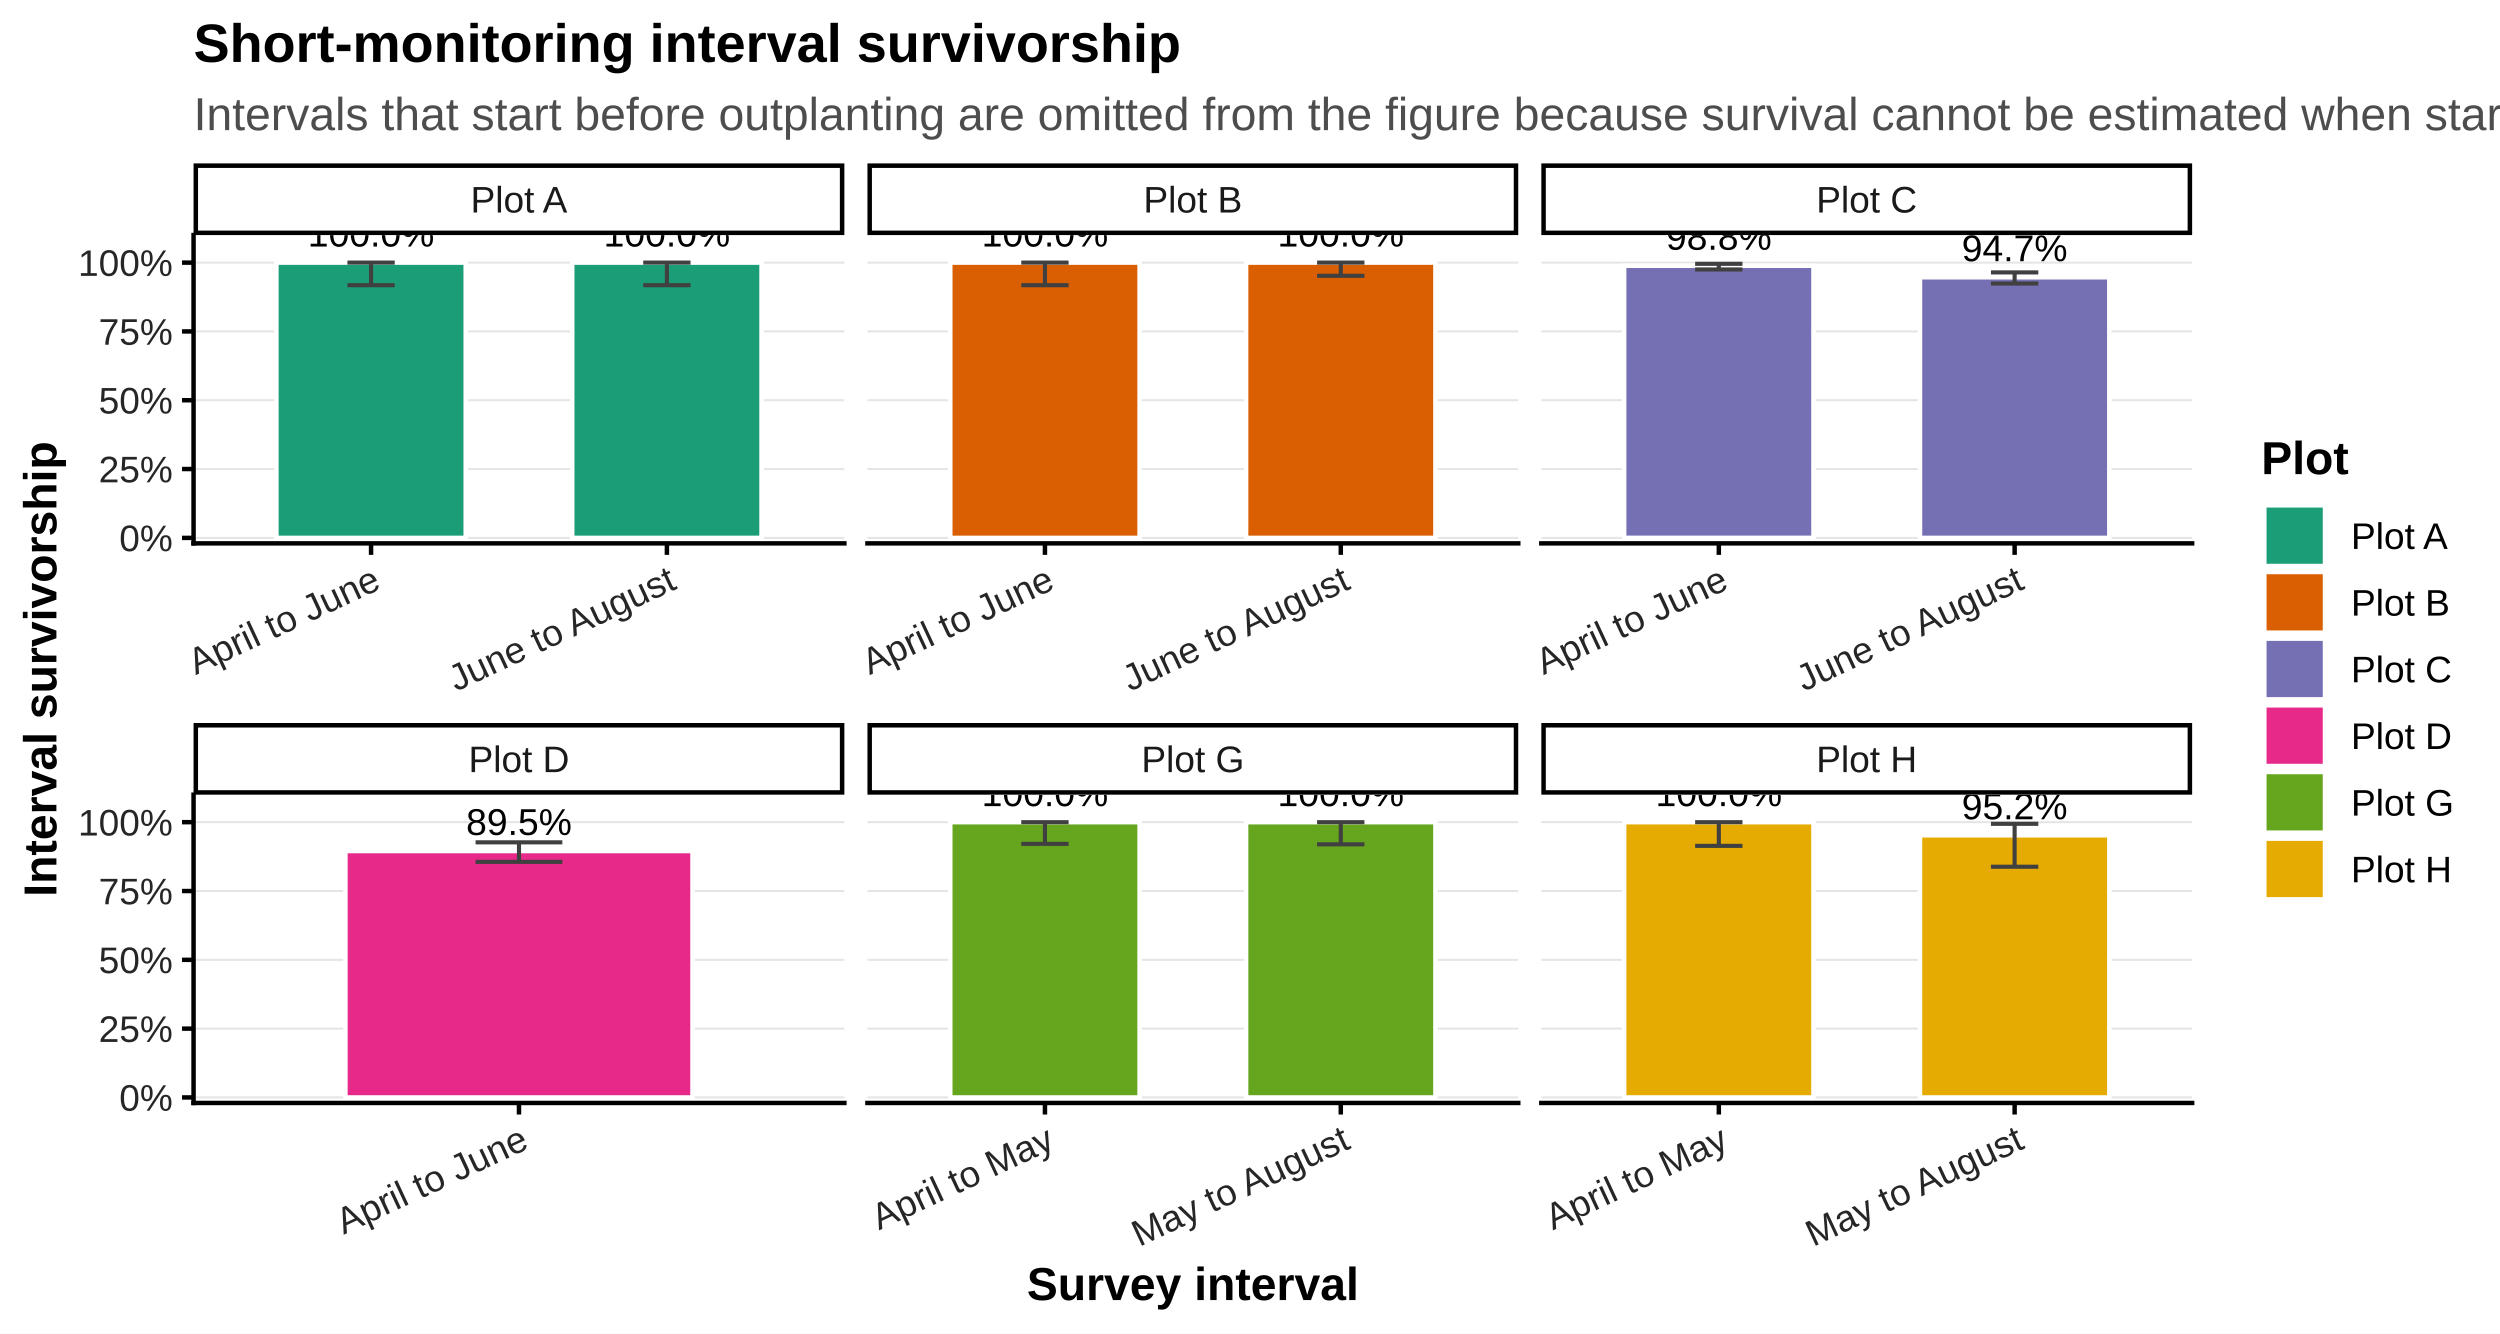
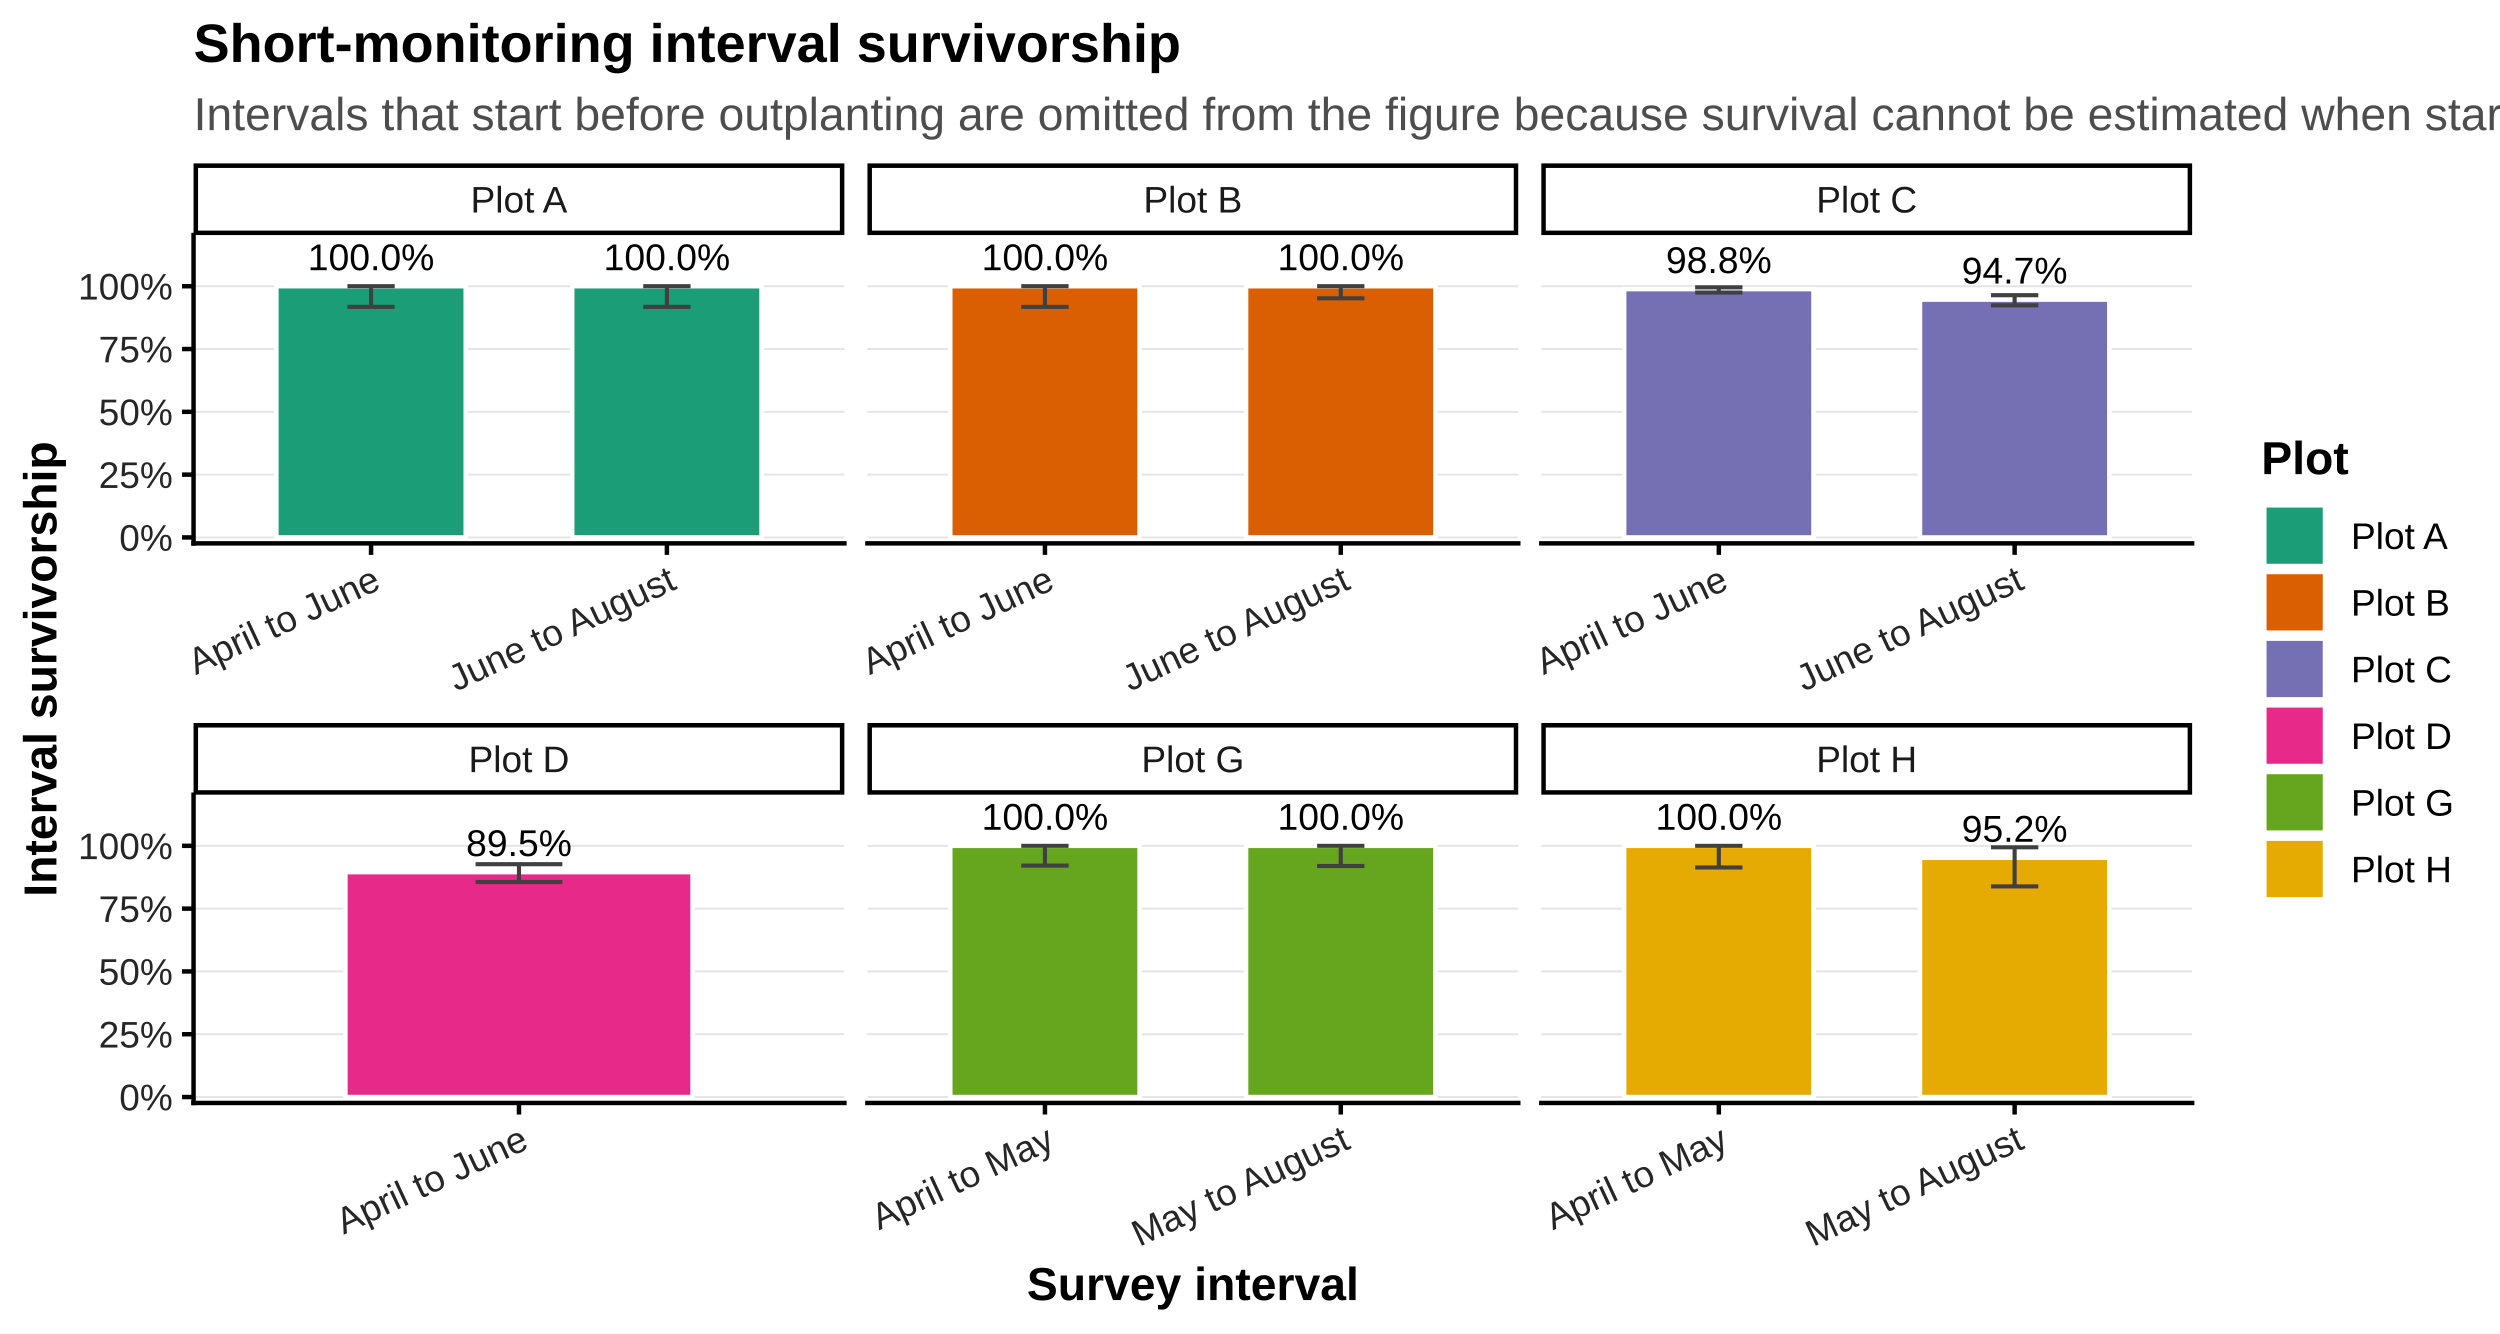
<svg xmlns="http://www.w3.org/2000/svg" class="svglite" width="648.00pt" height="345.60pt" viewBox="0 0 648.00 345.60">
  <defs>
    <style type="text/css">
    .svglite line, .svglite polyline, .svglite polygon, .svglite path, .svglite rect, .svglite circle {
      fill: none;
      stroke: #000000;
      stroke-linecap: round;
      stroke-linejoin: round;
      stroke-miterlimit: 10.00;
    }
    .svglite text {
      white-space: pre;
    }
  </style>
  </defs>
  <rect width="100%" height="100%" style="stroke: none; fill: #FFFFFF;" />
  <defs>
    <clipPath id="cpMC4wMHw2NDguMDB8MC4wMHwzNDUuNjA=">
      <rect x="0.00" y="0.00" width="648.00" height="345.60" />
    </clipPath>
  </defs>
  <g clip-path="url(#cpMC4wMHw2NDguMDB8MC4wMHwzNDUuNjA=)">
    <rect x="0.00" y="0" width="648.00" height="345.60" style="stroke-width: 1.16; stroke: #FFFFFF; fill: #FFFFFF;" />
  </g>
  <defs>
    <clipPath id="cpNTAuMTd8MjE4Ljg2fDYwLjkzfDE0MC44NA==">
      <rect x="50.17" y="60.93" width="168.69" height="79.91" />
    </clipPath>
  </defs>
  <g clip-path="url(#cpNTAuMTd8MjE4Ljg2fDYwLjkzfDE0MC44NA==)">
    <rect x="50.17" y="60.93" width="168.69" height="79.91" style="stroke-width: 1.16; stroke: none; fill: #FFFFFF;" />
-     <polyline points="50.17,139.42 218.86,139.42 " style="stroke-width: 0.53; stroke: #E5E5E5; stroke-linecap: butt;" />
-     <polyline points="50.17,121.58 218.86,121.58 " style="stroke-width: 0.53; stroke: #E5E5E5; stroke-linecap: butt;" />
-     <polyline points="50.17,103.74 218.86,103.74 " style="stroke-width: 0.53; stroke: #E5E5E5; stroke-linecap: butt;" />
-     <polyline points="50.17,85.91 218.86,85.91 " style="stroke-width: 0.53; stroke: #E5E5E5; stroke-linecap: butt;" />
-     <polyline points="50.17,68.07 218.86,68.07 " style="stroke-width: 0.53; stroke: #E5E5E5; stroke-linecap: butt;" />
-     <rect x="71.64" y="68.07" width="49.07" height="71.35" style="stroke-width: 1.16; stroke: #FFFFFF; stroke-linecap: butt; stroke-linejoin: miter; fill: #1B9E77;" />
-     <rect x="148.32" y="68.07" width="49.07" height="71.35" style="stroke-width: 1.16; stroke: #FFFFFF; stroke-linecap: butt; stroke-linejoin: miter; fill: #1B9E77;" />
-     <polyline points="90.05,68.07 102.31,68.07 " style="stroke-width: 1.07; stroke: #404040; stroke-linecap: butt;" />
-     <polyline points="96.18,68.07 96.18,73.93 " style="stroke-width: 1.07; stroke: #404040; stroke-linecap: butt;" />
-     <polyline points="90.05,73.93 102.31,73.93 " style="stroke-width: 1.07; stroke: #404040; stroke-linecap: butt;" />
-     <polyline points="166.72,68.07 178.99,68.07 " style="stroke-width: 1.07; stroke: #404040; stroke-linecap: butt;" />
-     <polyline points="172.86,68.07 172.86,73.93 " style="stroke-width: 1.07; stroke: #404040; stroke-linecap: butt;" />
-     <polyline points="166.72,73.93 178.99,73.93 " style="stroke-width: 1.07; stroke: #404040; stroke-linecap: butt;" />
-     <text x="96.18" y="63.90" text-anchor="middle" style="font-size: 9.67px; font-family: &quot;Arial&quot;;" textLength="32.80px" lengthAdjust="spacingAndGlyphs">100.0%</text>
-     <text x="172.86" y="63.90" text-anchor="middle" style="font-size: 9.67px; font-family: &quot;Arial&quot;;" textLength="32.80px" lengthAdjust="spacingAndGlyphs">100.0%</text>
+     <polyline points="50.17,139.31 218.86,139.31 " style="stroke-width: 0.53; stroke: #E5E5E5; stroke-linecap: butt;" />
+     <polyline points="50.17,123.03 218.86,123.03 " style="stroke-width: 0.53; stroke: #E5E5E5; stroke-linecap: butt;" />
+     <polyline points="50.17,106.75 218.86,106.75 " style="stroke-width: 0.53; stroke: #E5E5E5; stroke-linecap: butt;" />
+     <polyline points="50.17,90.47 218.86,90.47 " style="stroke-width: 0.53; stroke: #E5E5E5; stroke-linecap: butt;" />
+     <polyline points="50.17,74.19 218.86,74.19 " style="stroke-width: 0.53; stroke: #E5E5E5; stroke-linecap: butt;" />
+     <rect x="71.64" y="74.19" width="49.07" height="65.11" style="stroke-width: 1.16; stroke: #FFFFFF; stroke-linecap: butt; stroke-linejoin: miter; fill: #1B9E77;" />
+     <rect x="148.32" y="74.19" width="49.07" height="65.11" style="stroke-width: 1.16; stroke: #FFFFFF; stroke-linecap: butt; stroke-linejoin: miter; fill: #1B9E77;" />
+     <polyline points="90.05,74.19 102.31,74.19 " style="stroke-width: 1.07; stroke: #404040; stroke-linecap: butt;" />
+     <polyline points="96.18,74.19 96.18,79.54 " style="stroke-width: 1.07; stroke: #404040; stroke-linecap: butt;" />
+     <polyline points="90.05,79.54 102.31,79.54 " style="stroke-width: 1.07; stroke: #404040; stroke-linecap: butt;" />
+     <polyline points="166.72,74.19 178.99,74.19 " style="stroke-width: 1.07; stroke: #404040; stroke-linecap: butt;" />
+     <polyline points="172.86,74.19 172.86,79.54 " style="stroke-width: 1.07; stroke: #404040; stroke-linecap: butt;" />
+     <polyline points="166.72,79.54 178.99,79.54 " style="stroke-width: 1.07; stroke: #404040; stroke-linecap: butt;" />
+     <text x="96.18" y="70.03" text-anchor="middle" style="font-size: 9.67px; font-family: &quot;Arial&quot;;" textLength="32.80px" lengthAdjust="spacingAndGlyphs">100.0%</text>
+     <text x="172.86" y="70.03" text-anchor="middle" style="font-size: 9.67px; font-family: &quot;Arial&quot;;" textLength="32.80px" lengthAdjust="spacingAndGlyphs">100.0%</text>
  </g>
  <g clip-path="url(#cpMC4wMHw2NDguMDB8MC4wMHwzNDUuNjA=)">
</g>
  <defs>
    <clipPath id="cpNTAuMTd8MjE4Ljg2fDIwNS45OHwyODUuODk=">
      <rect x="50.17" y="205.98" width="168.69" height="79.91" />
    </clipPath>
  </defs>
  <g clip-path="url(#cpNTAuMTd8MjE4Ljg2fDIwNS45OHwyODUuODk=)">
    <rect x="50.17" y="205.98" width="168.69" height="79.91" style="stroke-width: 1.16; stroke: none; fill: #FFFFFF;" />
-     <polyline points="50.17,284.46 218.86,284.46 " style="stroke-width: 0.53; stroke: #E5E5E5; stroke-linecap: butt;" />
-     <polyline points="50.17,266.62 218.86,266.62 " style="stroke-width: 0.53; stroke: #E5E5E5; stroke-linecap: butt;" />
-     <polyline points="50.17,248.79 218.86,248.79 " style="stroke-width: 0.53; stroke: #E5E5E5; stroke-linecap: butt;" />
-     <polyline points="50.17,230.95 218.86,230.95 " style="stroke-width: 0.53; stroke: #E5E5E5; stroke-linecap: butt;" />
-     <polyline points="50.17,213.11 218.86,213.11 " style="stroke-width: 0.53; stroke: #E5E5E5; stroke-linecap: butt;" />
-     <rect x="89.53" y="220.59" width="89.97" height="63.87" style="stroke-width: 1.16; stroke: #FFFFFF; stroke-linecap: butt; stroke-linejoin: miter; fill: #E7298A;" />
-     <polyline points="123.27,218.34 145.76,218.34 " style="stroke-width: 1.07; stroke: #404040; stroke-linecap: butt;" />
-     <polyline points="134.52,218.34 134.52,223.39 " style="stroke-width: 1.07; stroke: #404040; stroke-linecap: butt;" />
-     <polyline points="123.27,223.39 145.76,223.39 " style="stroke-width: 1.07; stroke: #404040; stroke-linecap: butt;" />
-     <text x="134.52" y="216.42" text-anchor="middle" style="font-size: 9.67px; font-family: &quot;Arial&quot;;" textLength="27.42px" lengthAdjust="spacingAndGlyphs">89.5%</text>
+     <polyline points="50.17,284.35 218.86,284.35 " style="stroke-width: 0.53; stroke: #E5E5E5; stroke-linecap: butt;" />
+     <polyline points="50.17,268.07 218.86,268.07 " style="stroke-width: 0.53; stroke: #E5E5E5; stroke-linecap: butt;" />
+     <polyline points="50.17,251.79 218.86,251.79 " style="stroke-width: 0.53; stroke: #E5E5E5; stroke-linecap: butt;" />
+     <polyline points="50.17,235.52 218.86,235.52 " style="stroke-width: 0.53; stroke: #E5E5E5; stroke-linecap: butt;" />
+     <polyline points="50.17,219.24 218.86,219.24 " style="stroke-width: 0.53; stroke: #E5E5E5; stroke-linecap: butt;" />
+     <rect x="89.53" y="226.06" width="89.97" height="58.29" style="stroke-width: 1.16; stroke: #FFFFFF; stroke-linecap: butt; stroke-linejoin: miter; fill: #E7298A;" />
+     <polyline points="123.27,224.00 145.76,224.00 " style="stroke-width: 1.07; stroke: #404040; stroke-linecap: butt;" />
+     <polyline points="134.52,224.00 134.52,228.61 " style="stroke-width: 1.07; stroke: #404040; stroke-linecap: butt;" />
+     <polyline points="123.27,228.61 145.76,228.61 " style="stroke-width: 1.07; stroke: #404040; stroke-linecap: butt;" />
+     <text x="134.52" y="221.89" text-anchor="middle" style="font-size: 9.67px; font-family: &quot;Arial&quot;;" textLength="27.42px" lengthAdjust="spacingAndGlyphs">89.5%</text>
  </g>
  <g clip-path="url(#cpMC4wMHw2NDguMDB8MC4wMHwzNDUuNjA=)">
</g>
  <defs>
    <clipPath id="cpMjI0Ljg0fDM5My41M3w2MC45M3wxNDAuODQ=">
      <rect x="224.84" y="60.93" width="168.69" height="79.91" />
    </clipPath>
  </defs>
  <g clip-path="url(#cpMjI0Ljg0fDM5My41M3w2MC45M3wxNDAuODQ=)">
    <rect x="224.84" y="60.93" width="168.69" height="79.91" style="stroke-width: 1.16; stroke: none; fill: #FFFFFF;" />
-     <polyline points="224.84,139.42 393.53,139.42 " style="stroke-width: 0.53; stroke: #E5E5E5; stroke-linecap: butt;" />
-     <polyline points="224.84,121.58 393.53,121.58 " style="stroke-width: 0.53; stroke: #E5E5E5; stroke-linecap: butt;" />
-     <polyline points="224.84,103.74 393.53,103.74 " style="stroke-width: 0.53; stroke: #E5E5E5; stroke-linecap: butt;" />
-     <polyline points="224.84,85.91 393.53,85.91 " style="stroke-width: 0.53; stroke: #E5E5E5; stroke-linecap: butt;" />
-     <polyline points="224.84,68.07 393.53,68.07 " style="stroke-width: 0.53; stroke: #E5E5E5; stroke-linecap: butt;" />
-     <rect x="246.31" y="68.07" width="49.07" height="71.35" style="stroke-width: 1.16; stroke: #FFFFFF; stroke-linecap: butt; stroke-linejoin: miter; fill: #D95F02;" />
-     <rect x="322.99" y="68.07" width="49.07" height="71.35" style="stroke-width: 1.16; stroke: #FFFFFF; stroke-linecap: butt; stroke-linejoin: miter; fill: #D95F02;" />
-     <polyline points="264.71,68.07 276.98,68.07 " style="stroke-width: 1.07; stroke: #404040; stroke-linecap: butt;" />
-     <polyline points="270.85,68.07 270.85,73.93 " style="stroke-width: 1.07; stroke: #404040; stroke-linecap: butt;" />
-     <polyline points="264.71,73.93 276.98,73.93 " style="stroke-width: 1.07; stroke: #404040; stroke-linecap: butt;" />
-     <polyline points="341.39,68.07 353.66,68.07 " style="stroke-width: 1.07; stroke: #404040; stroke-linecap: butt;" />
-     <polyline points="347.53,68.07 347.53,71.49 " style="stroke-width: 1.07; stroke: #404040; stroke-linecap: butt;" />
-     <polyline points="341.39,71.49 353.66,71.49 " style="stroke-width: 1.07; stroke: #404040; stroke-linecap: butt;" />
-     <text x="270.85" y="63.90" text-anchor="middle" style="font-size: 9.67px; font-family: &quot;Arial&quot;;" textLength="32.80px" lengthAdjust="spacingAndGlyphs">100.0%</text>
-     <text x="347.53" y="63.90" text-anchor="middle" style="font-size: 9.67px; font-family: &quot;Arial&quot;;" textLength="32.80px" lengthAdjust="spacingAndGlyphs">100.0%</text>
+     <polyline points="224.84,139.31 393.53,139.31 " style="stroke-width: 0.53; stroke: #E5E5E5; stroke-linecap: butt;" />
+     <polyline points="224.84,123.03 393.53,123.03 " style="stroke-width: 0.53; stroke: #E5E5E5; stroke-linecap: butt;" />
+     <polyline points="224.84,106.75 393.53,106.75 " style="stroke-width: 0.53; stroke: #E5E5E5; stroke-linecap: butt;" />
+     <polyline points="224.84,90.47 393.53,90.47 " style="stroke-width: 0.53; stroke: #E5E5E5; stroke-linecap: butt;" />
+     <polyline points="224.84,74.19 393.53,74.19 " style="stroke-width: 0.53; stroke: #E5E5E5; stroke-linecap: butt;" />
+     <rect x="246.31" y="74.19" width="49.07" height="65.11" style="stroke-width: 1.16; stroke: #FFFFFF; stroke-linecap: butt; stroke-linejoin: miter; fill: #D95F02;" />
+     <rect x="322.99" y="74.19" width="49.07" height="65.11" style="stroke-width: 1.16; stroke: #FFFFFF; stroke-linecap: butt; stroke-linejoin: miter; fill: #D95F02;" />
+     <polyline points="264.71,74.19 276.98,74.19 " style="stroke-width: 1.07; stroke: #404040; stroke-linecap: butt;" />
+     <polyline points="270.85,74.19 270.85,79.54 " style="stroke-width: 1.07; stroke: #404040; stroke-linecap: butt;" />
+     <polyline points="264.71,79.54 276.98,79.54 " style="stroke-width: 1.07; stroke: #404040; stroke-linecap: butt;" />
+     <polyline points="341.39,74.19 353.66,74.19 " style="stroke-width: 1.07; stroke: #404040; stroke-linecap: butt;" />
+     <polyline points="347.53,74.19 347.53,77.32 " style="stroke-width: 1.07; stroke: #404040; stroke-linecap: butt;" />
+     <polyline points="341.39,77.32 353.66,77.32 " style="stroke-width: 1.07; stroke: #404040; stroke-linecap: butt;" />
+     <text x="270.85" y="70.03" text-anchor="middle" style="font-size: 9.67px; font-family: &quot;Arial&quot;;" textLength="32.80px" lengthAdjust="spacingAndGlyphs">100.0%</text>
+     <text x="347.53" y="70.03" text-anchor="middle" style="font-size: 9.67px; font-family: &quot;Arial&quot;;" textLength="32.80px" lengthAdjust="spacingAndGlyphs">100.0%</text>
  </g>
  <g clip-path="url(#cpMC4wMHw2NDguMDB8MC4wMHwzNDUuNjA=)">
</g>
  <defs>
    <clipPath id="cpMjI0Ljg0fDM5My41M3wyMDUuOTh8Mjg1Ljg5">
      <rect x="224.84" y="205.98" width="168.69" height="79.91" />
    </clipPath>
  </defs>
  <g clip-path="url(#cpMjI0Ljg0fDM5My41M3wyMDUuOTh8Mjg1Ljg5)">
    <rect x="224.84" y="205.98" width="168.69" height="79.91" style="stroke-width: 1.16; stroke: none; fill: #FFFFFF;" />
-     <polyline points="224.84,284.46 393.53,284.46 " style="stroke-width: 0.53; stroke: #E5E5E5; stroke-linecap: butt;" />
-     <polyline points="224.84,266.62 393.53,266.62 " style="stroke-width: 0.53; stroke: #E5E5E5; stroke-linecap: butt;" />
-     <polyline points="224.84,248.79 393.53,248.79 " style="stroke-width: 0.53; stroke: #E5E5E5; stroke-linecap: butt;" />
-     <polyline points="224.84,230.95 393.53,230.95 " style="stroke-width: 0.53; stroke: #E5E5E5; stroke-linecap: butt;" />
-     <polyline points="224.84,213.11 393.53,213.11 " style="stroke-width: 0.53; stroke: #E5E5E5; stroke-linecap: butt;" />
-     <rect x="246.31" y="213.11" width="49.07" height="71.35" style="stroke-width: 1.16; stroke: #FFFFFF; stroke-linecap: butt; stroke-linejoin: miter; fill: #66A61E;" />
-     <rect x="322.99" y="213.11" width="49.07" height="71.35" style="stroke-width: 1.16; stroke: #FFFFFF; stroke-linecap: butt; stroke-linejoin: miter; fill: #66A61E;" />
-     <polyline points="264.71,213.11 276.98,213.11 " style="stroke-width: 1.07; stroke: #404040; stroke-linecap: butt;" />
-     <polyline points="270.85,213.11 270.85,218.73 " style="stroke-width: 1.07; stroke: #404040; stroke-linecap: butt;" />
-     <polyline points="264.71,218.73 276.98,218.73 " style="stroke-width: 1.07; stroke: #404040; stroke-linecap: butt;" />
-     <polyline points="341.39,213.11 353.66,213.11 " style="stroke-width: 1.07; stroke: #404040; stroke-linecap: butt;" />
-     <polyline points="347.53,213.11 347.53,218.85 " style="stroke-width: 1.07; stroke: #404040; stroke-linecap: butt;" />
-     <polyline points="341.39,218.85 353.66,218.85 " style="stroke-width: 1.07; stroke: #404040; stroke-linecap: butt;" />
-     <text x="270.85" y="208.95" text-anchor="middle" style="font-size: 9.67px; font-family: &quot;Arial&quot;;" textLength="32.80px" lengthAdjust="spacingAndGlyphs">100.0%</text>
-     <text x="347.53" y="208.95" text-anchor="middle" style="font-size: 9.67px; font-family: &quot;Arial&quot;;" textLength="32.80px" lengthAdjust="spacingAndGlyphs">100.0%</text>
+     <polyline points="224.84,284.35 393.53,284.35 " style="stroke-width: 0.53; stroke: #E5E5E5; stroke-linecap: butt;" />
+     <polyline points="224.84,268.07 393.53,268.07 " style="stroke-width: 0.53; stroke: #E5E5E5; stroke-linecap: butt;" />
+     <polyline points="224.84,251.79 393.53,251.79 " style="stroke-width: 0.53; stroke: #E5E5E5; stroke-linecap: butt;" />
+     <polyline points="224.84,235.52 393.53,235.52 " style="stroke-width: 0.53; stroke: #E5E5E5; stroke-linecap: butt;" />
+     <polyline points="224.84,219.24 393.53,219.24 " style="stroke-width: 0.53; stroke: #E5E5E5; stroke-linecap: butt;" />
+     <rect x="246.31" y="219.24" width="49.07" height="65.11" style="stroke-width: 1.16; stroke: #FFFFFF; stroke-linecap: butt; stroke-linejoin: miter; fill: #66A61E;" />
+     <rect x="322.99" y="219.24" width="49.07" height="65.11" style="stroke-width: 1.16; stroke: #FFFFFF; stroke-linecap: butt; stroke-linejoin: miter; fill: #66A61E;" />
+     <polyline points="264.71,219.24 276.98,219.24 " style="stroke-width: 1.07; stroke: #404040; stroke-linecap: butt;" />
+     <polyline points="270.85,219.24 270.85,224.36 " style="stroke-width: 1.07; stroke: #404040; stroke-linecap: butt;" />
+     <polyline points="264.71,224.36 276.98,224.36 " style="stroke-width: 1.07; stroke: #404040; stroke-linecap: butt;" />
+     <polyline points="341.39,219.24 353.66,219.24 " style="stroke-width: 1.07; stroke: #404040; stroke-linecap: butt;" />
+     <polyline points="347.53,219.24 347.53,224.47 " style="stroke-width: 1.07; stroke: #404040; stroke-linecap: butt;" />
+     <polyline points="341.39,224.47 353.66,224.47 " style="stroke-width: 1.07; stroke: #404040; stroke-linecap: butt;" />
+     <text x="270.85" y="215.07" text-anchor="middle" style="font-size: 9.67px; font-family: &quot;Arial&quot;;" textLength="32.80px" lengthAdjust="spacingAndGlyphs">100.0%</text>
+     <text x="347.53" y="215.07" text-anchor="middle" style="font-size: 9.67px; font-family: &quot;Arial&quot;;" textLength="32.80px" lengthAdjust="spacingAndGlyphs">100.0%</text>
  </g>
  <g clip-path="url(#cpMC4wMHw2NDguMDB8MC4wMHwzNDUuNjA=)">
</g>
  <defs>
    <clipPath id="cpMzk5LjUxfDU2OC4yMHw2MC45M3wxNDAuODQ=">
      <rect x="399.51" y="60.93" width="168.69" height="79.91" />
    </clipPath>
  </defs>
  <g clip-path="url(#cpMzk5LjUxfDU2OC4yMHw2MC45M3wxNDAuODQ=)">
    <rect x="399.51" y="60.93" width="168.69" height="79.91" style="stroke-width: 1.16; stroke: none; fill: #FFFFFF;" />
-     <polyline points="399.51,139.42 568.20,139.42 " style="stroke-width: 0.53; stroke: #E5E5E5; stroke-linecap: butt;" />
-     <polyline points="399.51,121.58 568.20,121.58 " style="stroke-width: 0.53; stroke: #E5E5E5; stroke-linecap: butt;" />
-     <polyline points="399.51,103.74 568.20,103.74 " style="stroke-width: 0.53; stroke: #E5E5E5; stroke-linecap: butt;" />
-     <polyline points="399.51,85.91 568.20,85.91 " style="stroke-width: 0.53; stroke: #E5E5E5; stroke-linecap: butt;" />
-     <polyline points="399.51,68.07 568.20,68.07 " style="stroke-width: 0.53; stroke: #E5E5E5; stroke-linecap: butt;" />
-     <rect x="420.98" y="68.89" width="49.07" height="70.52" style="stroke-width: 1.16; stroke: #FFFFFF; stroke-linecap: butt; stroke-linejoin: miter; fill: #7570B3;" />
-     <rect x="497.66" y="71.87" width="49.07" height="67.55" style="stroke-width: 1.16; stroke: #FFFFFF; stroke-linecap: butt; stroke-linejoin: miter; fill: #7570B3;" />
-     <polyline points="439.38,68.37 451.65,68.37 " style="stroke-width: 1.07; stroke: #404040; stroke-linecap: butt;" />
-     <polyline points="445.52,68.37 445.52,69.85 " style="stroke-width: 1.07; stroke: #404040; stroke-linecap: butt;" />
-     <polyline points="439.38,69.85 451.65,69.85 " style="stroke-width: 1.07; stroke: #404040; stroke-linecap: butt;" />
-     <polyline points="516.06,70.61 528.33,70.61 " style="stroke-width: 1.07; stroke: #404040; stroke-linecap: butt;" />
-     <polyline points="522.19,70.61 522.19,73.49 " style="stroke-width: 1.07; stroke: #404040; stroke-linecap: butt;" />
-     <polyline points="516.06,73.49 528.33,73.49 " style="stroke-width: 1.07; stroke: #404040; stroke-linecap: butt;" />
-     <text x="445.52" y="64.73" text-anchor="middle" style="font-size: 9.67px; font-family: &quot;Arial&quot;;" textLength="27.42px" lengthAdjust="spacingAndGlyphs">98.8%</text>
-     <text x="522.19" y="67.70" text-anchor="middle" style="font-size: 9.67px; font-family: &quot;Arial&quot;;" textLength="27.42px" lengthAdjust="spacingAndGlyphs">94.7%</text>
+     <polyline points="399.51,139.31 568.20,139.31 " style="stroke-width: 0.53; stroke: #E5E5E5; stroke-linecap: butt;" />
+     <polyline points="399.51,123.03 568.20,123.03 " style="stroke-width: 0.53; stroke: #E5E5E5; stroke-linecap: butt;" />
+     <polyline points="399.51,106.75 568.20,106.75 " style="stroke-width: 0.53; stroke: #E5E5E5; stroke-linecap: butt;" />
+     <polyline points="399.51,90.47 568.20,90.47 " style="stroke-width: 0.53; stroke: #E5E5E5; stroke-linecap: butt;" />
+     <polyline points="399.51,74.19 568.20,74.19 " style="stroke-width: 0.53; stroke: #E5E5E5; stroke-linecap: butt;" />
+     <rect x="420.98" y="74.94" width="49.07" height="64.36" style="stroke-width: 1.16; stroke: #FFFFFF; stroke-linecap: butt; stroke-linejoin: miter; fill: #7570B3;" />
+     <rect x="497.66" y="77.66" width="49.07" height="61.65" style="stroke-width: 1.16; stroke: #FFFFFF; stroke-linecap: butt; stroke-linejoin: miter; fill: #7570B3;" />
+     <polyline points="439.38,74.47 451.65,74.47 " style="stroke-width: 1.07; stroke: #404040; stroke-linecap: butt;" />
+     <polyline points="445.52,74.47 445.52,75.82 " style="stroke-width: 1.07; stroke: #404040; stroke-linecap: butt;" />
+     <polyline points="439.38,75.82 451.65,75.82 " style="stroke-width: 1.07; stroke: #404040; stroke-linecap: butt;" />
+     <polyline points="516.06,76.51 528.33,76.51 " style="stroke-width: 1.07; stroke: #404040; stroke-linecap: butt;" />
+     <polyline points="522.19,76.51 522.19,79.14 " style="stroke-width: 1.07; stroke: #404040; stroke-linecap: butt;" />
+     <polyline points="516.06,79.14 528.33,79.14 " style="stroke-width: 1.07; stroke: #404040; stroke-linecap: butt;" />
+     <text x="445.52" y="70.78" text-anchor="middle" style="font-size: 9.67px; font-family: &quot;Arial&quot;;" textLength="27.42px" lengthAdjust="spacingAndGlyphs">98.8%</text>
+     <text x="522.19" y="73.49" text-anchor="middle" style="font-size: 9.67px; font-family: &quot;Arial&quot;;" textLength="27.42px" lengthAdjust="spacingAndGlyphs">94.7%</text>
  </g>
  <g clip-path="url(#cpMC4wMHw2NDguMDB8MC4wMHwzNDUuNjA=)">
</g>
  <defs>
    <clipPath id="cpMzk5LjUxfDU2OC4yMHwyMDUuOTh8Mjg1Ljg5">
      <rect x="399.51" y="205.98" width="168.69" height="79.91" />
    </clipPath>
  </defs>
  <g clip-path="url(#cpMzk5LjUxfDU2OC4yMHwyMDUuOTh8Mjg1Ljg5)">
    <rect x="399.51" y="205.98" width="168.69" height="79.91" style="stroke-width: 1.16; stroke: none; fill: #FFFFFF;" />
-     <polyline points="399.51,284.46 568.20,284.46 " style="stroke-width: 0.53; stroke: #E5E5E5; stroke-linecap: butt;" />
-     <polyline points="399.51,266.62 568.20,266.62 " style="stroke-width: 0.53; stroke: #E5E5E5; stroke-linecap: butt;" />
-     <polyline points="399.51,248.79 568.20,248.79 " style="stroke-width: 0.53; stroke: #E5E5E5; stroke-linecap: butt;" />
-     <polyline points="399.51,230.95 568.20,230.95 " style="stroke-width: 0.53; stroke: #E5E5E5; stroke-linecap: butt;" />
-     <polyline points="399.51,213.11 568.20,213.11 " style="stroke-width: 0.53; stroke: #E5E5E5; stroke-linecap: butt;" />
-     <rect x="420.98" y="213.11" width="49.07" height="71.35" style="stroke-width: 1.16; stroke: #FFFFFF; stroke-linecap: butt; stroke-linejoin: miter; fill: #E6AB02;" />
-     <rect x="497.66" y="216.51" width="49.07" height="67.95" style="stroke-width: 1.16; stroke: #FFFFFF; stroke-linecap: butt; stroke-linejoin: miter; fill: #E6AB02;" />
-     <polyline points="439.38,213.11 451.65,213.11 " style="stroke-width: 1.07; stroke: #404040; stroke-linecap: butt;" />
-     <polyline points="445.52,213.11 445.52,219.25 " style="stroke-width: 1.07; stroke: #404040; stroke-linecap: butt;" />
-     <polyline points="439.38,219.25 451.65,219.25 " style="stroke-width: 1.07; stroke: #404040; stroke-linecap: butt;" />
-     <polyline points="516.06,213.53 528.33,213.53 " style="stroke-width: 1.07; stroke: #404040; stroke-linecap: butt;" />
-     <polyline points="522.19,213.53 522.19,224.65 " style="stroke-width: 1.07; stroke: #404040; stroke-linecap: butt;" />
-     <polyline points="516.06,224.65 528.33,224.65 " style="stroke-width: 1.07; stroke: #404040; stroke-linecap: butt;" />
-     <text x="445.52" y="208.95" text-anchor="middle" style="font-size: 9.67px; font-family: &quot;Arial&quot;;" textLength="32.80px" lengthAdjust="spacingAndGlyphs">100.0%</text>
-     <text x="522.19" y="212.35" text-anchor="middle" style="font-size: 9.67px; font-family: &quot;Arial&quot;;" textLength="27.42px" lengthAdjust="spacingAndGlyphs">95.2%</text>
+     <polyline points="399.51,284.35 568.20,284.35 " style="stroke-width: 0.53; stroke: #E5E5E5; stroke-linecap: butt;" />
+     <polyline points="399.51,268.07 568.20,268.07 " style="stroke-width: 0.53; stroke: #E5E5E5; stroke-linecap: butt;" />
+     <polyline points="399.51,251.79 568.20,251.79 " style="stroke-width: 0.53; stroke: #E5E5E5; stroke-linecap: butt;" />
+     <polyline points="399.51,235.52 568.20,235.52 " style="stroke-width: 0.53; stroke: #E5E5E5; stroke-linecap: butt;" />
+     <polyline points="399.51,219.24 568.20,219.24 " style="stroke-width: 0.53; stroke: #E5E5E5; stroke-linecap: butt;" />
+     <rect x="420.98" y="219.24" width="49.07" height="65.11" style="stroke-width: 1.16; stroke: #FFFFFF; stroke-linecap: butt; stroke-linejoin: miter; fill: #E6AB02;" />
+     <rect x="497.66" y="222.34" width="49.07" height="62.01" style="stroke-width: 1.16; stroke: #FFFFFF; stroke-linecap: butt; stroke-linejoin: miter; fill: #E6AB02;" />
+     <polyline points="439.38,219.24 451.65,219.24 " style="stroke-width: 1.07; stroke: #404040; stroke-linecap: butt;" />
+     <polyline points="445.52,219.24 445.52,224.84 " style="stroke-width: 1.07; stroke: #404040; stroke-linecap: butt;" />
+     <polyline points="439.38,224.84 451.65,224.84 " style="stroke-width: 1.07; stroke: #404040; stroke-linecap: butt;" />
+     <polyline points="516.06,219.62 528.33,219.62 " style="stroke-width: 1.07; stroke: #404040; stroke-linecap: butt;" />
+     <polyline points="522.19,219.62 522.19,229.76 " style="stroke-width: 1.07; stroke: #404040; stroke-linecap: butt;" />
+     <polyline points="516.06,229.76 528.33,229.76 " style="stroke-width: 1.07; stroke: #404040; stroke-linecap: butt;" />
+     <text x="445.52" y="215.07" text-anchor="middle" style="font-size: 9.67px; font-family: &quot;Arial&quot;;" textLength="32.80px" lengthAdjust="spacingAndGlyphs">100.0%</text>
+     <text x="522.19" y="218.17" text-anchor="middle" style="font-size: 9.67px; font-family: &quot;Arial&quot;;" textLength="27.42px" lengthAdjust="spacingAndGlyphs">95.2%</text>
  </g>
  <g clip-path="url(#cpMC4wMHw2NDguMDB8MC4wMHwzNDUuNjA=)">
</g>
  <defs>
    <clipPath id="cpNTAuMTd8MjE4Ljg2fDE4Ny40MXwyMDUuOTg=">
      <rect x="50.17" y="187.41" width="168.69" height="18.57" />
    </clipPath>
  </defs>
  <g clip-path="url(#cpNTAuMTd8MjE4Ljg2fDE4Ny40MXwyMDUuOTg=)">
    <rect x="50.17" y="187.41" width="168.69" height="18.57" style="stroke-width: 2.33; fill: #FFFFFF;" />
    <text x="134.52" y="200.14" text-anchor="middle" style="font-size: 9.60px;fill: #1A1A1A; font-family: &quot;Arial&quot;;" textLength="26.12px" lengthAdjust="spacingAndGlyphs">Plot D</text>
  </g>
  <g clip-path="url(#cpMC4wMHw2NDguMDB8MC4wMHwzNDUuNjA=)">
</g>
  <defs>
    <clipPath id="cpMjI0Ljg0fDM5My41M3wxODcuNDF8MjA1Ljk4">
      <rect x="224.84" y="187.41" width="168.69" height="18.57" />
    </clipPath>
  </defs>
  <g clip-path="url(#cpMjI0Ljg0fDM5My41M3wxODcuNDF8MjA1Ljk4)">
    <rect x="224.84" y="187.41" width="168.69" height="18.57" style="stroke-width: 2.33; fill: #FFFFFF;" />
    <text x="309.19" y="200.14" text-anchor="middle" style="font-size: 9.60px;fill: #1A1A1A; font-family: &quot;Arial&quot;;" textLength="26.65px" lengthAdjust="spacingAndGlyphs">Plot G</text>
  </g>
  <g clip-path="url(#cpMC4wMHw2NDguMDB8MC4wMHwzNDUuNjA=)">
</g>
  <defs>
    <clipPath id="cpMzk5LjUxfDU2OC4yMHwxODcuNDF8MjA1Ljk4">
      <rect x="399.51" y="187.41" width="168.69" height="18.57" />
    </clipPath>
  </defs>
  <g clip-path="url(#cpMzk5LjUxfDU2OC4yMHwxODcuNDF8MjA1Ljk4)">
    <rect x="399.51" y="187.41" width="168.69" height="18.57" style="stroke-width: 2.33; fill: #FFFFFF;" />
    <text x="483.85" y="200.14" text-anchor="middle" style="font-size: 9.60px;fill: #1A1A1A; font-family: &quot;Arial&quot;;" textLength="26.12px" lengthAdjust="spacingAndGlyphs">Plot H</text>
  </g>
  <g clip-path="url(#cpMC4wMHw2NDguMDB8MC4wMHwzNDUuNjA=)">
</g>
  <defs>
    <clipPath id="cpNTAuMTd8MjE4Ljg2fDQyLjM2fDYwLjkz">
      <rect x="50.17" y="42.36" width="168.69" height="18.57" />
    </clipPath>
  </defs>
  <g clip-path="url(#cpNTAuMTd8MjE4Ljg2fDQyLjM2fDYwLjkz)">
    <rect x="50.17" y="42.36" width="168.69" height="18.57" style="stroke-width: 2.33; fill: #FFFFFF;" />
    <text x="134.52" y="55.09" text-anchor="middle" style="font-size: 9.60px;fill: #1A1A1A; font-family: &quot;Arial&quot;;" textLength="25.60px" lengthAdjust="spacingAndGlyphs">Plot A</text>
  </g>
  <g clip-path="url(#cpMC4wMHw2NDguMDB8MC4wMHwzNDUuNjA=)">
</g>
  <defs>
    <clipPath id="cpMjI0Ljg0fDM5My41M3w0Mi4zNnw2MC45Mw==">
      <rect x="224.84" y="42.36" width="168.69" height="18.57" />
    </clipPath>
  </defs>
  <g clip-path="url(#cpMjI0Ljg0fDM5My41M3w0Mi4zNnw2MC45Mw==)">
    <rect x="224.84" y="42.36" width="168.69" height="18.57" style="stroke-width: 2.33; fill: #FFFFFF;" />
    <text x="309.19" y="55.09" text-anchor="middle" style="font-size: 9.60px;fill: #1A1A1A; font-family: &quot;Arial&quot;;" textLength="25.60px" lengthAdjust="spacingAndGlyphs">Plot B</text>
  </g>
  <g clip-path="url(#cpMC4wMHw2NDguMDB8MC4wMHwzNDUuNjA=)">
</g>
  <defs>
    <clipPath id="cpMzk5LjUxfDU2OC4yMHw0Mi4zNnw2MC45Mw==">
      <rect x="399.51" y="42.36" width="168.69" height="18.57" />
    </clipPath>
  </defs>
  <g clip-path="url(#cpMzk5LjUxfDU2OC4yMHw0Mi4zNnw2MC45Mw==)">
    <rect x="399.51" y="42.36" width="168.69" height="18.57" style="stroke-width: 2.33; fill: #FFFFFF;" />
    <text x="483.85" y="55.09" text-anchor="middle" style="font-size: 9.60px;fill: #1A1A1A; font-family: &quot;Arial&quot;;" textLength="26.12px" lengthAdjust="spacingAndGlyphs">Plot C</text>
  </g>
  <g clip-path="url(#cpMC4wMHw2NDguMDB8MC4wMHwzNDUuNjA=)">
    <polyline points="50.17,285.89 218.86,285.89 " style="stroke-width: 1.16; stroke-linecap: square;" />
    <polyline points="134.52,288.88 134.52,285.89 " style="stroke-width: 1.16; stroke-linecap: butt;" />
    <text transform="translate(137.43,297.51) rotate(-25)" text-anchor="end" style="font-size: 9.60px;fill: #262626; font-family: &quot;Arial&quot;;" textLength="53.32px" lengthAdjust="spacingAndGlyphs">April to June</text>
    <polyline points="224.84,285.89 393.53,285.89 " style="stroke-width: 1.16; stroke-linecap: square;" />
    <polyline points="270.85,288.88 270.85,285.89 " style="stroke-width: 1.16; stroke-linecap: butt;" />
    <polyline points="347.53,288.88 347.53,285.89 " style="stroke-width: 1.16; stroke-linecap: butt;" />
    <text transform="translate(273.76,297.51) rotate(-25)" text-anchor="end" style="font-size: 9.60px;fill: #262626; font-family: &quot;Arial&quot;;" textLength="50.64px" lengthAdjust="spacingAndGlyphs">April to May</text>
    <text transform="translate(350.43,297.51) rotate(-25)" text-anchor="end" style="font-size: 9.60px;fill: #262626; font-family: &quot;Arial&quot;;" textLength="61.32px" lengthAdjust="spacingAndGlyphs">May to August</text>
    <polyline points="399.51,285.89 568.20,285.89 " style="stroke-width: 1.16; stroke-linecap: square;" />
    <polyline points="445.52,288.88 445.52,285.89 " style="stroke-width: 1.16; stroke-linecap: butt;" />
    <polyline points="522.19,288.88 522.19,285.89 " style="stroke-width: 1.16; stroke-linecap: butt;" />
    <text transform="translate(448.43,297.51) rotate(-25)" text-anchor="end" style="font-size: 9.60px;fill: #262626; font-family: &quot;Arial&quot;;" textLength="50.64px" lengthAdjust="spacingAndGlyphs">April to May</text>
    <text transform="translate(525.10,297.51) rotate(-25)" text-anchor="end" style="font-size: 9.60px;fill: #262626; font-family: &quot;Arial&quot;;" textLength="61.32px" lengthAdjust="spacingAndGlyphs">May to August</text>
    <polyline points="50.17,140.84 218.86,140.84 " style="stroke-width: 1.16; stroke-linecap: square;" />
    <polyline points="96.18,143.83 96.18,140.84 " style="stroke-width: 1.16; stroke-linecap: butt;" />
    <polyline points="172.86,143.83 172.86,140.84 " style="stroke-width: 1.16; stroke-linecap: butt;" />
    <text transform="translate(99.09,152.46) rotate(-25)" text-anchor="end" style="font-size: 9.60px;fill: #262626; font-family: &quot;Arial&quot;;" textLength="53.32px" lengthAdjust="spacingAndGlyphs">April to June</text>
    <text transform="translate(175.77,152.46) rotate(-25)" text-anchor="end" style="font-size: 9.60px;fill: #262626; font-family: &quot;Arial&quot;;" textLength="63.99px" lengthAdjust="spacingAndGlyphs">June to August</text>
    <polyline points="224.84,140.84 393.53,140.84 " style="stroke-width: 1.16; stroke-linecap: square;" />
    <polyline points="270.85,143.83 270.85,140.84 " style="stroke-width: 1.16; stroke-linecap: butt;" />
    <polyline points="347.53,143.83 347.53,140.84 " style="stroke-width: 1.16; stroke-linecap: butt;" />
    <text transform="translate(273.76,152.46) rotate(-25)" text-anchor="end" style="font-size: 9.60px;fill: #262626; font-family: &quot;Arial&quot;;" textLength="53.32px" lengthAdjust="spacingAndGlyphs">April to June</text>
    <text transform="translate(350.43,152.46) rotate(-25)" text-anchor="end" style="font-size: 9.60px;fill: #262626; font-family: &quot;Arial&quot;;" textLength="63.99px" lengthAdjust="spacingAndGlyphs">June to August</text>
    <polyline points="399.51,140.84 568.20,140.84 " style="stroke-width: 1.16; stroke-linecap: square;" />
    <polyline points="445.52,143.83 445.52,140.84 " style="stroke-width: 1.16; stroke-linecap: butt;" />
    <polyline points="522.19,143.83 522.19,140.84 " style="stroke-width: 1.16; stroke-linecap: butt;" />
    <text transform="translate(448.43,152.46) rotate(-25)" text-anchor="end" style="font-size: 9.60px;fill: #262626; font-family: &quot;Arial&quot;;" textLength="53.32px" lengthAdjust="spacingAndGlyphs">April to June</text>
    <text transform="translate(525.10,152.46) rotate(-25)" text-anchor="end" style="font-size: 9.60px;fill: #262626; font-family: &quot;Arial&quot;;" textLength="63.99px" lengthAdjust="spacingAndGlyphs">June to August</text>
    <polyline points="50.17,140.84 50.17,60.93 " style="stroke-width: 1.16; stroke-linecap: square;" />
-     <text x="44.79" y="142.86" text-anchor="end" style="font-size: 9.60px;fill: #262626; font-family: &quot;Arial&quot;;" textLength="13.87px" lengthAdjust="spacingAndGlyphs">0%</text>
-     <text x="44.79" y="125.02" text-anchor="end" style="font-size: 9.60px;fill: #262626; font-family: &quot;Arial&quot;;" textLength="19.20px" lengthAdjust="spacingAndGlyphs">25%</text>
-     <text x="44.79" y="107.18" text-anchor="end" style="font-size: 9.60px;fill: #262626; font-family: &quot;Arial&quot;;" textLength="19.20px" lengthAdjust="spacingAndGlyphs">50%</text>
-     <text x="44.79" y="89.35" text-anchor="end" style="font-size: 9.60px;fill: #262626; font-family: &quot;Arial&quot;;" textLength="19.20px" lengthAdjust="spacingAndGlyphs">75%</text>
-     <text x="44.79" y="71.51" text-anchor="end" style="font-size: 9.60px;fill: #262626; font-family: &quot;Arial&quot;;" textLength="24.54px" lengthAdjust="spacingAndGlyphs">100%</text>
-     <polyline points="47.18,139.42 50.17,139.42 " style="stroke-width: 1.16; stroke-linecap: butt;" />
-     <polyline points="47.18,121.58 50.17,121.58 " style="stroke-width: 1.16; stroke-linecap: butt;" />
-     <polyline points="47.18,103.74 50.17,103.74 " style="stroke-width: 1.16; stroke-linecap: butt;" />
-     <polyline points="47.18,85.91 50.17,85.91 " style="stroke-width: 1.16; stroke-linecap: butt;" />
-     <polyline points="47.18,68.07 50.17,68.07 " style="stroke-width: 1.16; stroke-linecap: butt;" />
+     <text x="44.79" y="142.75" text-anchor="end" style="font-size: 9.60px;fill: #262626; font-family: &quot;Arial&quot;;" textLength="13.87px" lengthAdjust="spacingAndGlyphs">0%</text>
+     <text x="44.79" y="126.47" text-anchor="end" style="font-size: 9.60px;fill: #262626; font-family: &quot;Arial&quot;;" textLength="19.20px" lengthAdjust="spacingAndGlyphs">25%</text>
+     <text x="44.79" y="110.19" text-anchor="end" style="font-size: 9.60px;fill: #262626; font-family: &quot;Arial&quot;;" textLength="19.20px" lengthAdjust="spacingAndGlyphs">50%</text>
+     <text x="44.79" y="93.91" text-anchor="end" style="font-size: 9.60px;fill: #262626; font-family: &quot;Arial&quot;;" textLength="19.20px" lengthAdjust="spacingAndGlyphs">75%</text>
+     <text x="44.79" y="77.63" text-anchor="end" style="font-size: 9.60px;fill: #262626; font-family: &quot;Arial&quot;;" textLength="24.54px" lengthAdjust="spacingAndGlyphs">100%</text>
+     <polyline points="47.18,139.31 50.17,139.31 " style="stroke-width: 1.16; stroke-linecap: butt;" />
+     <polyline points="47.18,123.03 50.17,123.03 " style="stroke-width: 1.16; stroke-linecap: butt;" />
+     <polyline points="47.18,106.75 50.17,106.75 " style="stroke-width: 1.16; stroke-linecap: butt;" />
+     <polyline points="47.18,90.47 50.17,90.47 " style="stroke-width: 1.16; stroke-linecap: butt;" />
+     <polyline points="47.18,74.19 50.17,74.19 " style="stroke-width: 1.16; stroke-linecap: butt;" />
    <polyline points="50.17,285.89 50.17,205.98 " style="stroke-width: 1.16; stroke-linecap: square;" />
-     <text x="44.79" y="287.90" text-anchor="end" style="font-size: 9.60px;fill: #262626; font-family: &quot;Arial&quot;;" textLength="13.87px" lengthAdjust="spacingAndGlyphs">0%</text>
-     <text x="44.79" y="270.07" text-anchor="end" style="font-size: 9.60px;fill: #262626; font-family: &quot;Arial&quot;;" textLength="19.20px" lengthAdjust="spacingAndGlyphs">25%</text>
-     <text x="44.79" y="252.23" text-anchor="end" style="font-size: 9.60px;fill: #262626; font-family: &quot;Arial&quot;;" textLength="19.20px" lengthAdjust="spacingAndGlyphs">50%</text>
-     <text x="44.79" y="234.39" text-anchor="end" style="font-size: 9.60px;fill: #262626; font-family: &quot;Arial&quot;;" textLength="19.20px" lengthAdjust="spacingAndGlyphs">75%</text>
-     <text x="44.79" y="216.56" text-anchor="end" style="font-size: 9.60px;fill: #262626; font-family: &quot;Arial&quot;;" textLength="24.54px" lengthAdjust="spacingAndGlyphs">100%</text>
-     <polyline points="47.18,284.46 50.17,284.46 " style="stroke-width: 1.16; stroke-linecap: butt;" />
-     <polyline points="47.18,266.62 50.17,266.62 " style="stroke-width: 1.16; stroke-linecap: butt;" />
-     <polyline points="47.18,248.79 50.17,248.79 " style="stroke-width: 1.16; stroke-linecap: butt;" />
-     <polyline points="47.18,230.95 50.17,230.95 " style="stroke-width: 1.16; stroke-linecap: butt;" />
-     <polyline points="47.18,213.11 50.17,213.11 " style="stroke-width: 1.16; stroke-linecap: butt;" />
+     <text x="44.79" y="287.79" text-anchor="end" style="font-size: 9.60px;fill: #262626; font-family: &quot;Arial&quot;;" textLength="13.87px" lengthAdjust="spacingAndGlyphs">0%</text>
+     <text x="44.79" y="271.51" text-anchor="end" style="font-size: 9.60px;fill: #262626; font-family: &quot;Arial&quot;;" textLength="19.20px" lengthAdjust="spacingAndGlyphs">25%</text>
+     <text x="44.79" y="255.24" text-anchor="end" style="font-size: 9.60px;fill: #262626; font-family: &quot;Arial&quot;;" textLength="19.20px" lengthAdjust="spacingAndGlyphs">50%</text>
+     <text x="44.79" y="238.96" text-anchor="end" style="font-size: 9.60px;fill: #262626; font-family: &quot;Arial&quot;;" textLength="19.20px" lengthAdjust="spacingAndGlyphs">75%</text>
+     <text x="44.79" y="222.68" text-anchor="end" style="font-size: 9.60px;fill: #262626; font-family: &quot;Arial&quot;;" textLength="24.54px" lengthAdjust="spacingAndGlyphs">100%</text>
+     <polyline points="47.18,284.35 50.17,284.35 " style="stroke-width: 1.16; stroke-linecap: butt;" />
+     <polyline points="47.18,268.07 50.17,268.07 " style="stroke-width: 1.16; stroke-linecap: butt;" />
+     <polyline points="47.18,251.79 50.17,251.79 " style="stroke-width: 1.16; stroke-linecap: butt;" />
+     <polyline points="47.18,235.52 50.17,235.52 " style="stroke-width: 1.16; stroke-linecap: butt;" />
+     <polyline points="47.18,219.24 50.17,219.24 " style="stroke-width: 1.16; stroke-linecap: butt;" />
    <text x="309.19" y="336.97" text-anchor="middle" style="font-size: 12.00px; font-weight: bold; font-family: &quot;Arial&quot;;" textLength="86.05px" lengthAdjust="spacingAndGlyphs">Survey interval</text>
    <text transform="translate(14.62,173.41) rotate(-90)" text-anchor="middle" style="font-size: 12.00px; font-weight: bold; font-family: &quot;Arial&quot;;" textLength="118.05px" lengthAdjust="spacingAndGlyphs">Interval survivorship</text>
    <rect x="580.16" y="106.96" width="61.87" height="132.90" style="stroke-width: 1.16; stroke: none; fill: #FFFFFF;" />
    <text x="586.13" y="122.90" style="font-size: 12.00px; font-weight: bold; font-family: &quot;Arial&quot;;" textLength="22.67px" lengthAdjust="spacingAndGlyphs">Plot</text>
    <rect x="586.13" y="130.20" width="17.28" height="17.28" style="stroke-width: 1.16; stroke: none; fill: #FFFFFF;" />
    <rect x="586.91" y="130.98" width="15.73" height="15.73" style="stroke-width: 1.16; stroke: #FFFFFF; stroke-linecap: butt; stroke-linejoin: miter; fill: #1B9E77;" />
    <rect x="586.13" y="147.48" width="17.28" height="17.28" style="stroke-width: 1.16; stroke: none; fill: #FFFFFF;" />
    <rect x="586.91" y="148.26" width="15.73" height="15.73" style="stroke-width: 1.16; stroke: #FFFFFF; stroke-linecap: butt; stroke-linejoin: miter; fill: #D95F02;" />
    <rect x="586.13" y="164.76" width="17.28" height="17.28" style="stroke-width: 1.16; stroke: none; fill: #FFFFFF;" />
    <rect x="586.91" y="165.54" width="15.73" height="15.73" style="stroke-width: 1.16; stroke: #FFFFFF; stroke-linecap: butt; stroke-linejoin: miter; fill: #7570B3;" />
    <rect x="586.13" y="182.04" width="17.28" height="17.28" style="stroke-width: 1.16; stroke: none; fill: #FFFFFF;" />
    <rect x="586.91" y="182.82" width="15.73" height="15.73" style="stroke-width: 1.16; stroke: #FFFFFF; stroke-linecap: butt; stroke-linejoin: miter; fill: #E7298A;" />
    <rect x="586.13" y="199.32" width="17.28" height="17.28" style="stroke-width: 1.16; stroke: none; fill: #FFFFFF;" />
    <rect x="586.91" y="200.10" width="15.73" height="15.73" style="stroke-width: 1.16; stroke: #FFFFFF; stroke-linecap: butt; stroke-linejoin: miter; fill: #66A61E;" />
    <rect x="586.13" y="216.60" width="17.28" height="17.28" style="stroke-width: 1.16; stroke: none; fill: #FFFFFF;" />
    <rect x="586.91" y="217.38" width="15.73" height="15.73" style="stroke-width: 1.16; stroke: #FFFFFF; stroke-linecap: butt; stroke-linejoin: miter; fill: #E6AB02;" />
    <text x="609.39" y="142.29" style="font-size: 9.60px; font-family: &quot;Arial&quot;;" textLength="25.60px" lengthAdjust="spacingAndGlyphs">Plot A</text>
    <text x="609.39" y="159.57" style="font-size: 9.60px; font-family: &quot;Arial&quot;;" textLength="25.60px" lengthAdjust="spacingAndGlyphs">Plot B</text>
    <text x="609.39" y="176.85" style="font-size: 9.60px; font-family: &quot;Arial&quot;;" textLength="26.12px" lengthAdjust="spacingAndGlyphs">Plot C</text>
    <text x="609.39" y="194.13" style="font-size: 9.60px; font-family: &quot;Arial&quot;;" textLength="26.12px" lengthAdjust="spacingAndGlyphs">Plot D</text>
    <text x="609.39" y="211.41" style="font-size: 9.60px; font-family: &quot;Arial&quot;;" textLength="26.65px" lengthAdjust="spacingAndGlyphs">Plot G</text>
    <text x="609.39" y="228.69" style="font-size: 9.60px; font-family: &quot;Arial&quot;;" textLength="26.12px" lengthAdjust="spacingAndGlyphs">Plot H</text>
    <text x="50.17" y="33.74" style="font-size: 12.00px;fill: #4D4D4D; font-family: &quot;Arial&quot;;" textLength="631.98px" lengthAdjust="spacingAndGlyphs">Intervals that start before outplanting are omitted from the figure because survival cannot be estimated when start n = 0</text>
    <text x="50.17" y="16.05" style="font-size: 14.00px; font-weight: bold; font-family: &quot;Arial&quot;;" textLength="255.82px" lengthAdjust="spacingAndGlyphs">Short-monitoring interval survivorship</text>
  </g>
</svg>
